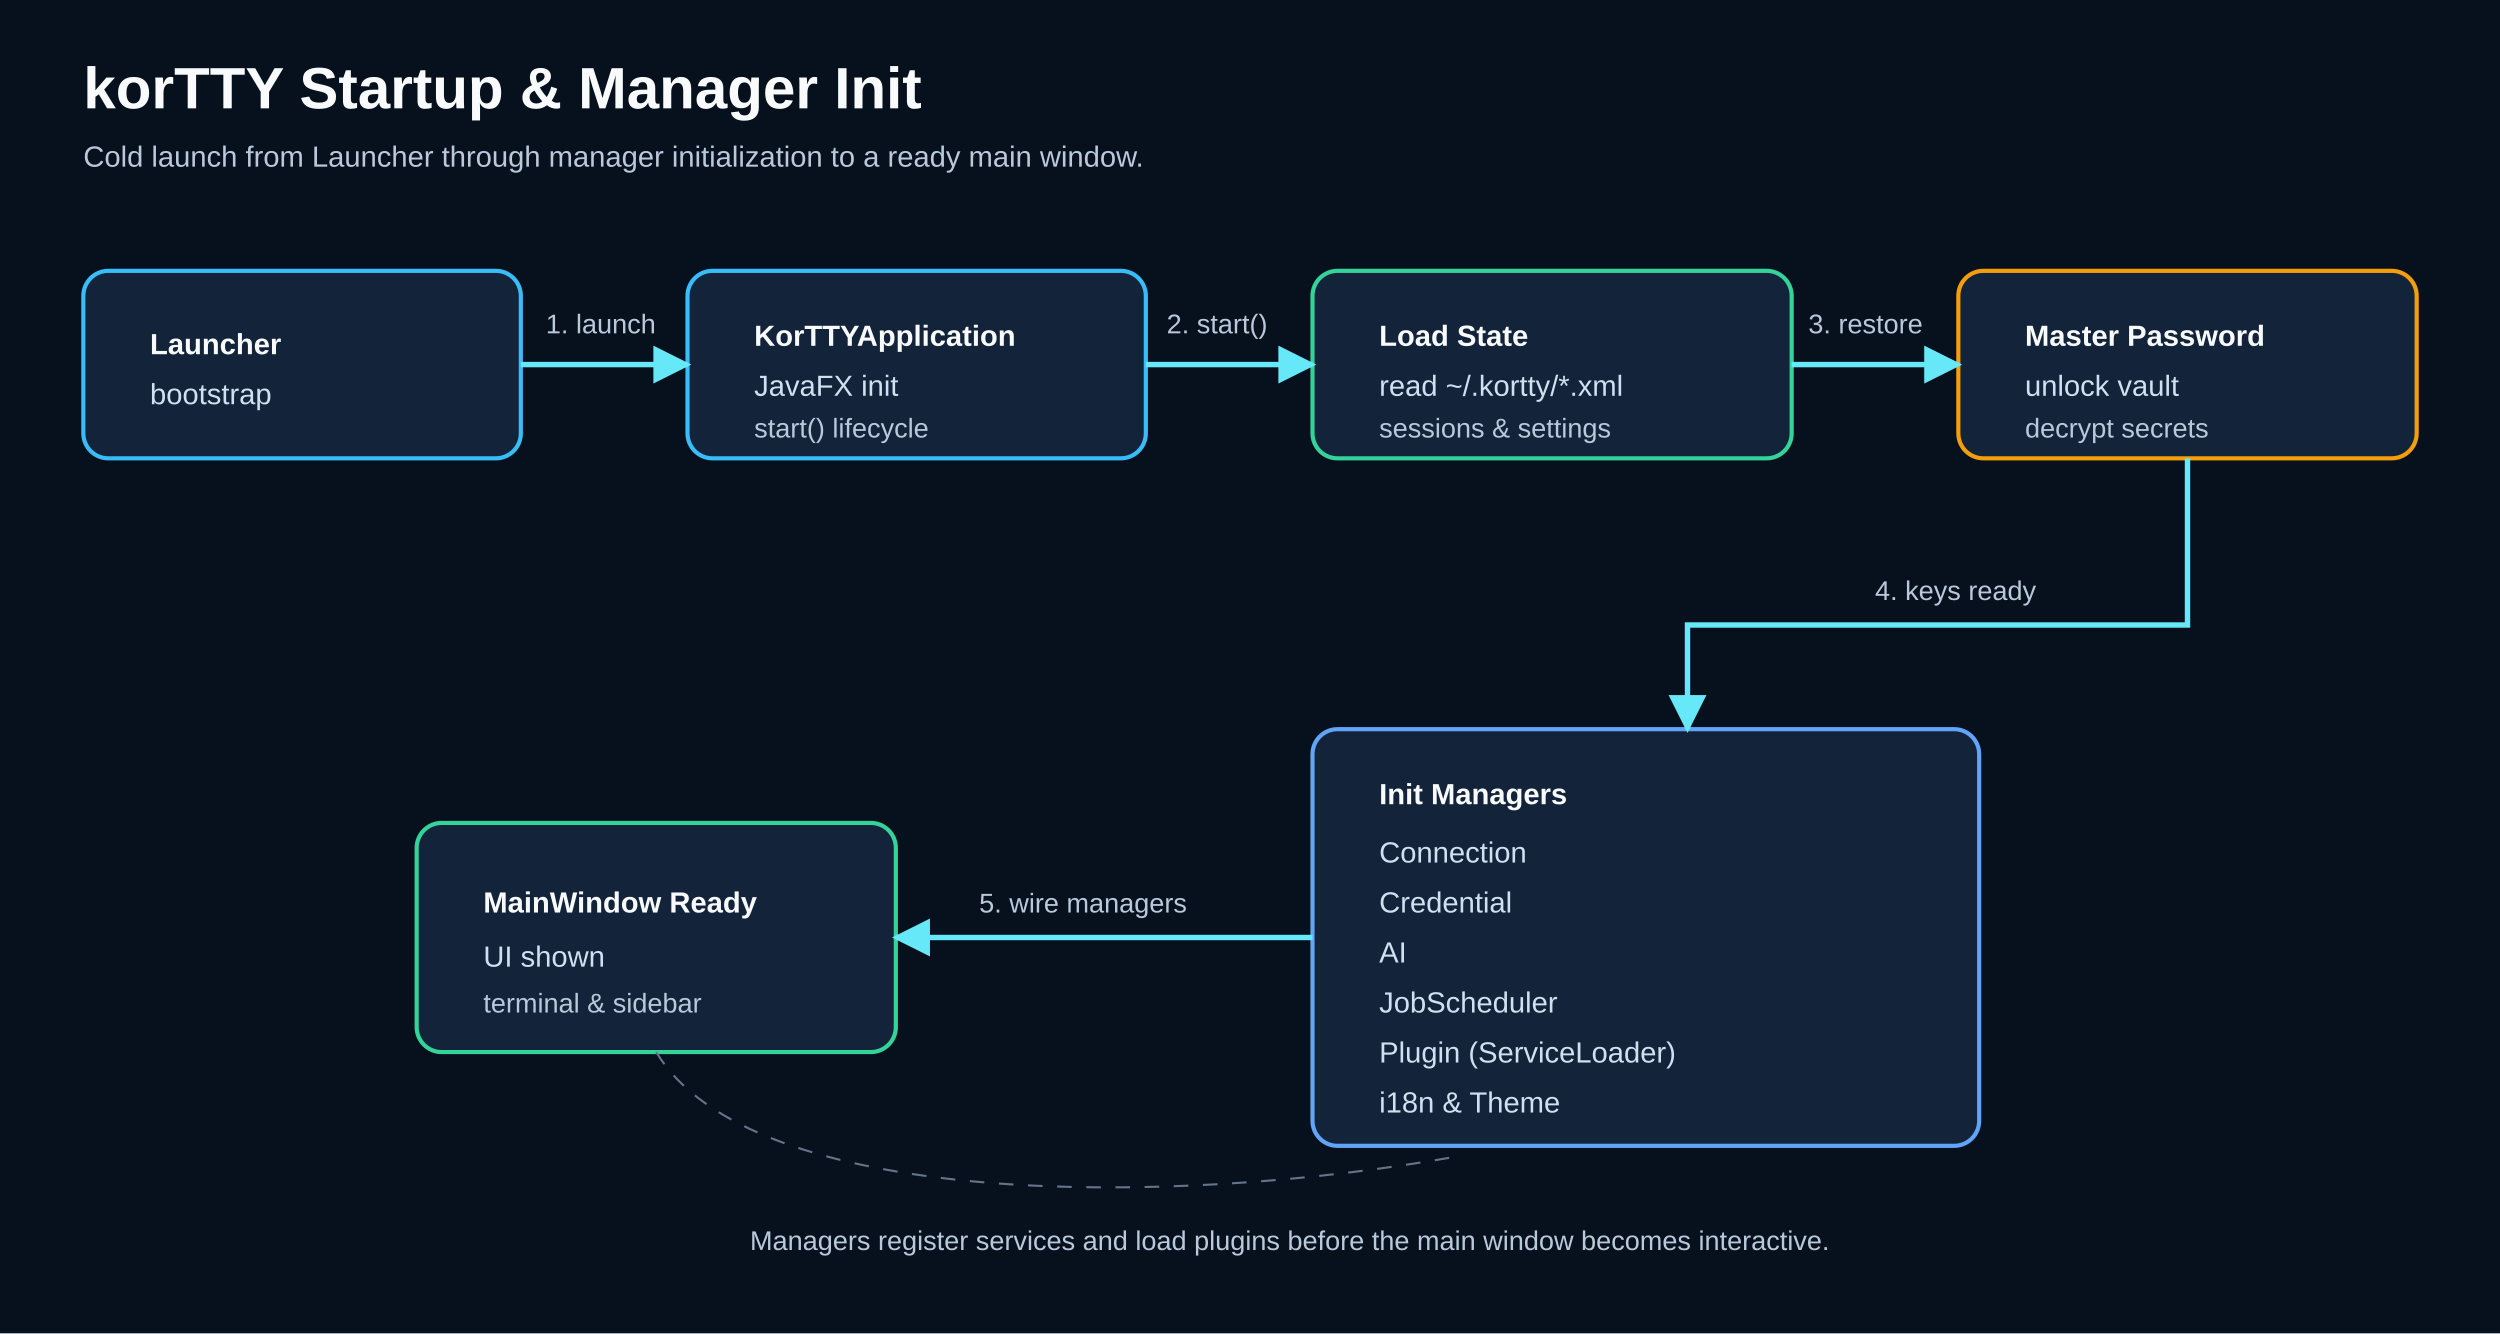
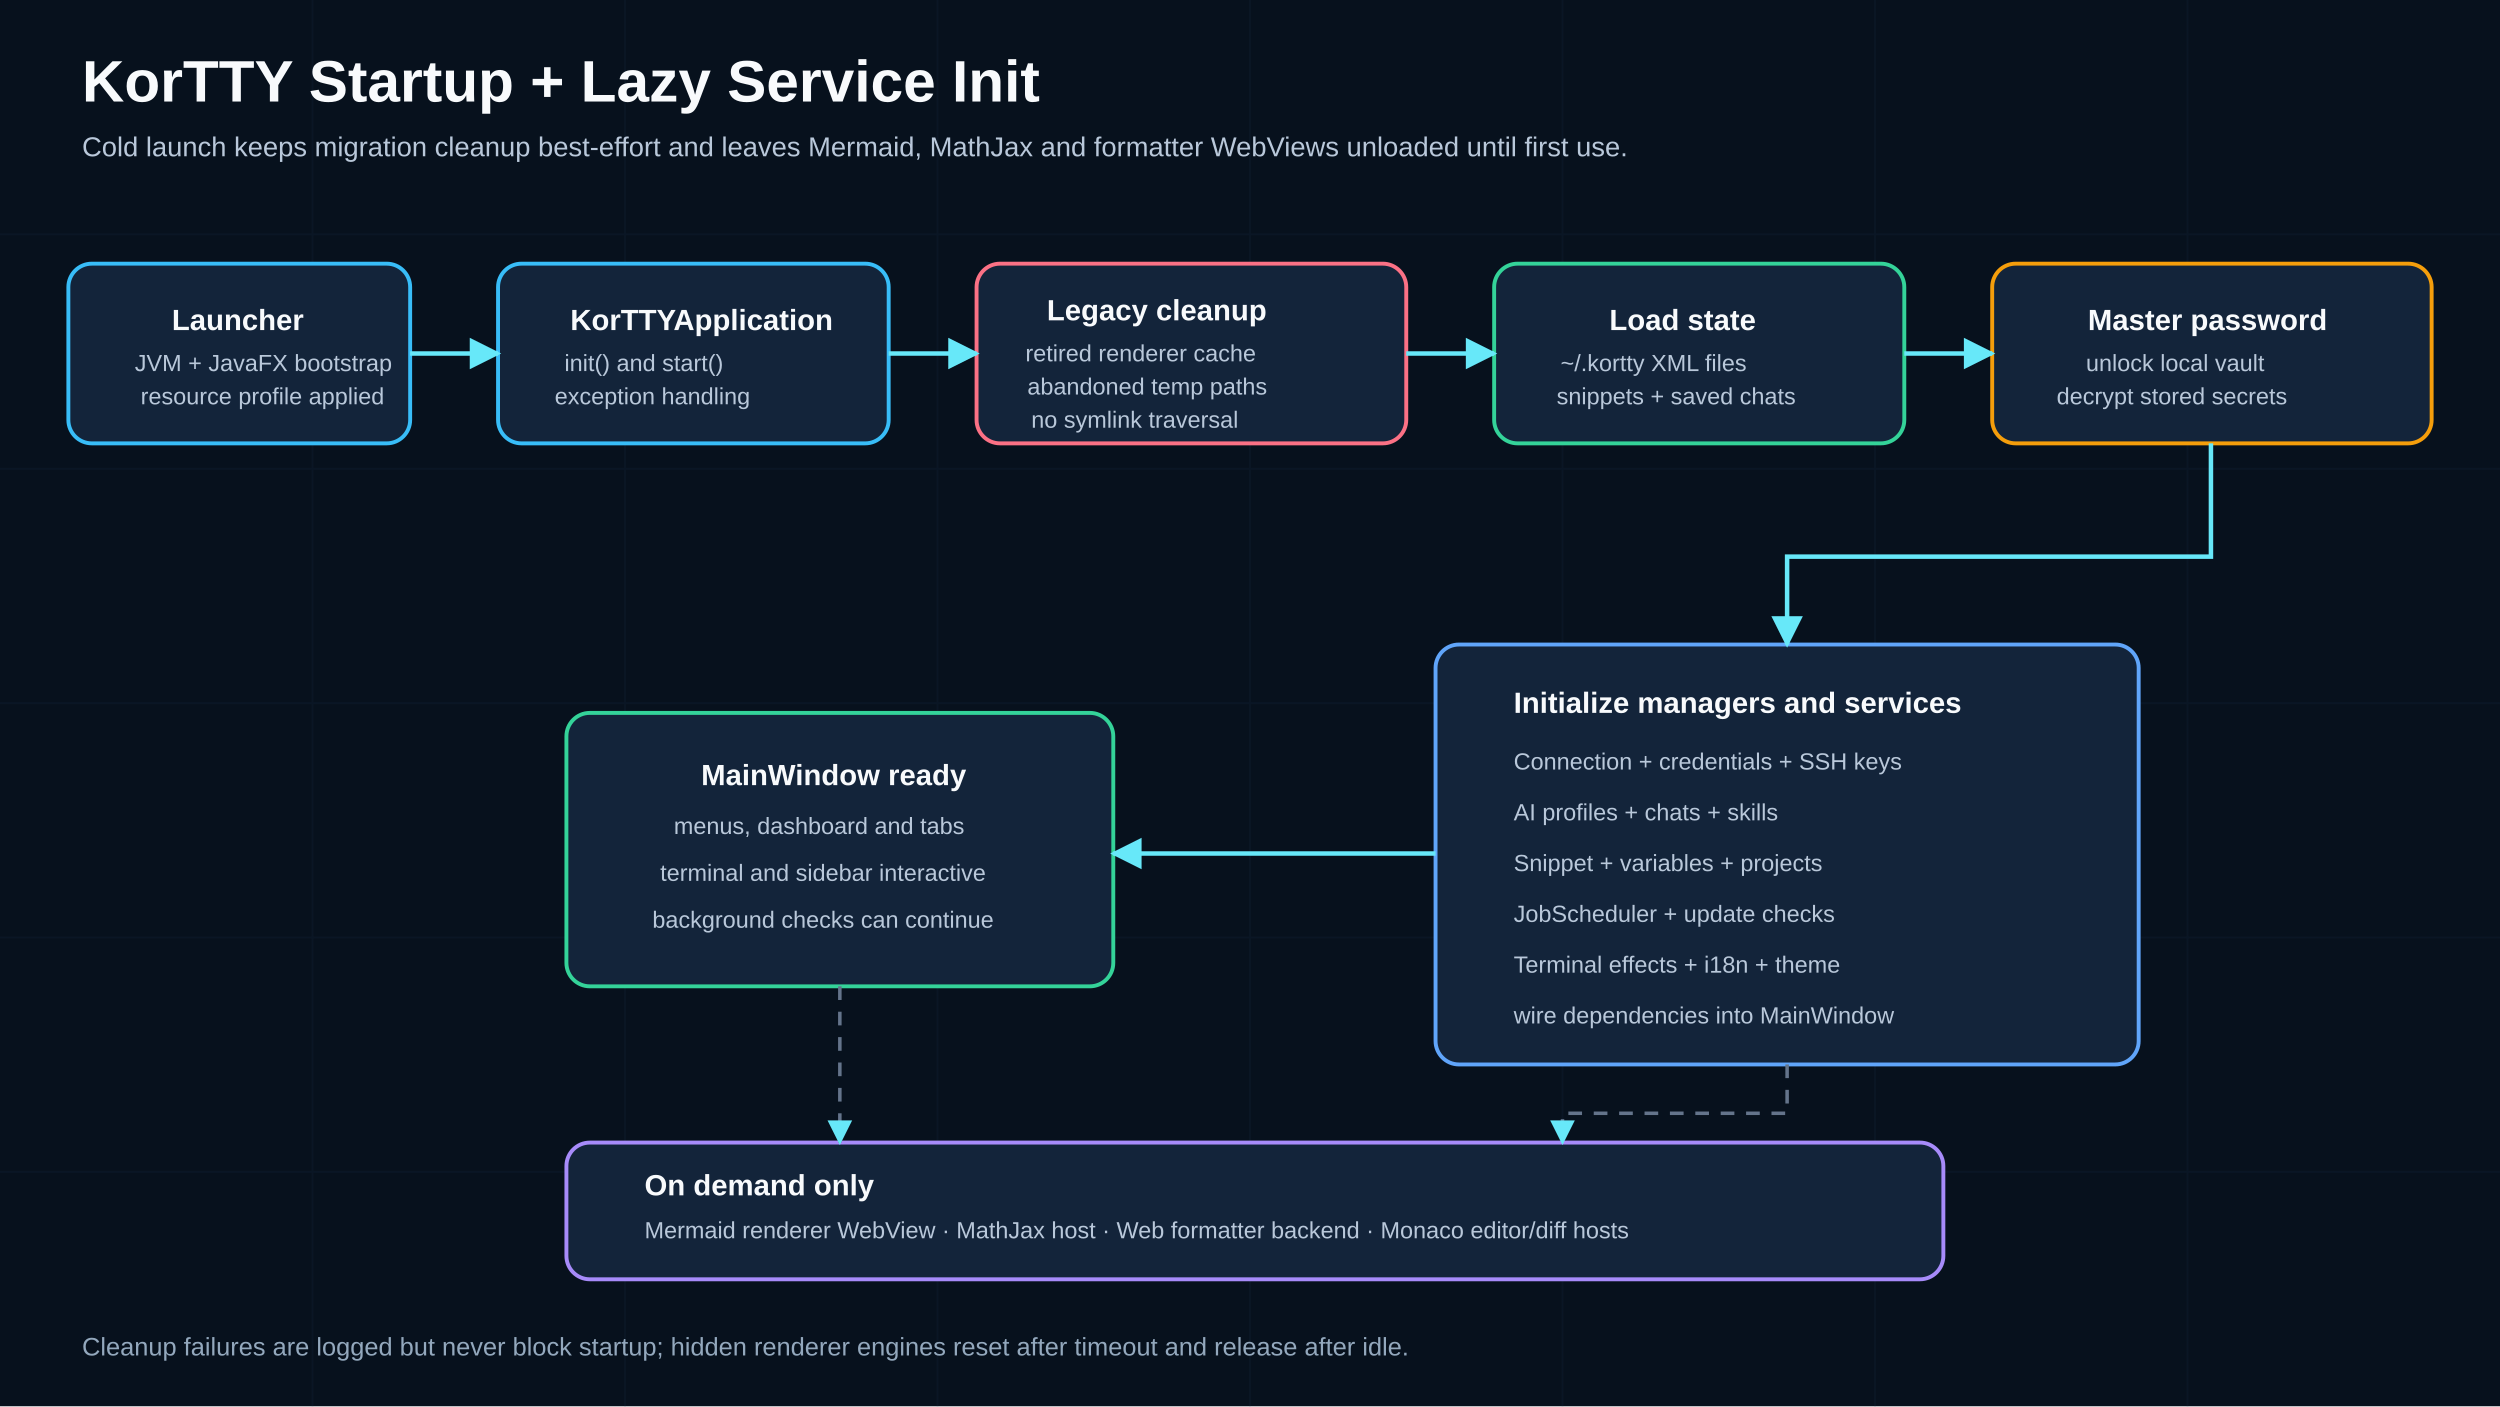
- <svg xmlns="http://www.w3.org/2000/svg" viewBox="0 0 1200 640" role="img" aria-labelledby="title desc">
+ <svg xmlns="http://www.w3.org/2000/svg" viewBox="0 0 1280 720" role="img" aria-labelledby="title desc">
  <defs>
    <marker id="arrow" viewBox="0 0 10 10" refX="9" refY="5" markerWidth="7" markerHeight="7" orient="auto-start-reverse">
-       <path d="M0 0 10 5 0 10z" fill="#67e8f9" />
+       <path d="M 0 0 L 10 5 L 0 10 z" fill="#67e8f9" />
    </marker>
-     <style>text{font-family:Arial,Helvetica,sans-serif;fill:#e6f3ff;font-size:16px}.bg{fill:#07111d}.box{fill:#13243a;stroke:#38bdf8;stroke-width:2;rx:12}.title{font-size:28px;font-weight:700;fill:#f8fafc}.subtitle{font-size:14px;fill:#b9c8da}.small{font-size:13px;fill:#b9c8da}.line{stroke:#67e8f9;stroke-width:2.6;fill:none;marker-end:url(#arrow)}.dash{stroke:#64748b;stroke-dasharray:7 7;fill:none}.secure{stroke:#f59e0b}.state{stroke:#34d399}.ai{stroke:#a78bfa}.external{stroke:#fb7185}.service{stroke:#60a5fa}.label{font-size:14px;font-weight:700;fill:#f8fafc}.mline{font-size:14px;fill:#cfe0f0}</style>
+     <style>
+       text{font-family:Arial,Helvetica,sans-serif;fill:#e6f3ff;font-size:16px}
+       .bg{fill:#07111d}
+       .grid{stroke:#14243a;stroke-width:1}
+       .box{fill:#13243a;stroke:#38bdf8;stroke-width:2;rx:12}
+       .state{stroke:#34d399}
+       .secure{stroke:#f59e0b}
+       .service{stroke:#60a5fa}
+       .cleanup{stroke:#fb7185}
+       .lazy{stroke:#a78bfa}
+       .title{font-size:30px;font-weight:700;fill:#f8fafc}
+       .subtitle{font-size:14px;fill:#b9c8da}
+       .label{font-size:15px;font-weight:700;fill:#f8fafc}
+       .detail{font-size:12px;fill:#b9c8da}
+       .note{font-size:13px;fill:#93a8bd}
+       .line{stroke:#67e8f9;stroke-width:2.3;fill:none;marker-end:url(#arrow)}
+       .dash{stroke:#64748b;stroke-width:1.8;stroke-dasharray:7 6;fill:none;marker-end:url(#arrow)}
+     </style>
  </defs>
-   <rect class="bg" width="1200" height="640" />
-   <text class="title" x="40" y="52">korTTY Startup &amp; Manager Init</text>
-   <text class="subtitle" x="40" y="80">Cold launch from Launcher through manager initialization to a ready main window.</text>
-   <rect class="box" x="40" y="130" width="210" height="90" />
-   <text class="label" x="72" y="170">Launcher</text>
-   <text class="mline" x="72" y="194">bootstrap</text>
-   <rect class="box" x="330" y="130" width="220" height="90" />
-   <text class="label" x="362" y="166">KorTTYApplication</text>
-   <text class="mline" x="362" y="190">JavaFX init</text>
-   <text class="small" x="362" y="210">start() lifecycle</text>
-   <rect class="box state" x="630" y="130" width="230" height="90" />
-   <text class="label" x="662" y="166">Load State</text>
-   <text class="mline" x="662" y="190">read ~/.kortty/*.xml</text>
-   <text class="small" x="662" y="210">sessions &amp; settings</text>
-   <rect class="box secure" x="940" y="130" width="220" height="90" />
-   <text class="label" x="972" y="166">Master Password</text>
-   <text class="mline" x="972" y="190">unlock vault</text>
-   <text class="small" x="972" y="210">decrypt secrets</text>
-   <rect class="box service" x="630" y="350" width="320" height="200" />
-   <text class="label" x="662" y="386">Init Managers</text>
-   <text class="mline" x="662" y="414">Connection</text>
-   <text class="mline" x="662" y="438">Credential</text>
-   <text class="mline" x="662" y="462">AI</text>
-   <text class="mline" x="662" y="486">JobScheduler</text>
-   <text class="mline" x="662" y="510">Plugin (ServiceLoader)</text>
-   <text class="mline" x="662" y="534">i18n &amp; Theme</text>
-   <rect class="box state" x="200" y="395" width="230" height="110" />
-   <text class="label" x="232" y="438">MainWindow Ready</text>
-   <text class="mline" x="232" y="464">UI shown</text>
-   <text class="small" x="232" y="486">terminal &amp; sidebar</text>
-   <path class="line" d="M250 175 H330" />
-   <text class="small" x="262" y="160">1. launch</text>
-   <path class="line" d="M550 175 H630" />
-   <text class="small" x="560" y="160">2. start()</text>
-   <path class="line" d="M860 175 H940" />
-   <text class="small" x="868" y="160">3. restore</text>
-   <path class="line" d="M1050 220 V300 H810 V350" />
-   <text class="small" x="900" y="288">4. keys ready</text>
-   <path class="line" d="M630 450 H430" />
-   <text class="small" x="470" y="438">5. wire managers</text>
-   <path class="dash" d="M315 505 C360 580 560 580 700 555" />
-   <text class="small" x="360" y="600">Managers register services and load plugins before the main window becomes interactive.</text>
+   <rect class="bg" width="1280" height="720" />
+   <path class="grid" d="M 0 120 H 1280 M 0 240 H 1280 M 0 360 H 1280 M 0 480 H 1280 M 0 600 H 1280 M 160 0 V 720 M 320 0 V 720 M 480 0 V 720 M 640 0 V 720 M 800 0 V 720 M 960 0 V 720 M 1120 0 V 720" opacity="0.25" />
+   <text class="title" x="42" y="52">KorTTY Startup + Lazy Service Init</text>
+   <text class="subtitle" x="42" y="80">Cold launch keeps migration cleanup best-effort and leaves Mermaid, MathJax and formatter WebViews unloaded until first use.</text>
+   <rect class="box" x="35" y="135" width="175" height="92" />
+   <text class="label" x="88" y="169">Launcher</text>
+   <text class="detail" x="69" y="190">JVM + JavaFX bootstrap</text>
+   <text class="detail" x="72" y="207">resource profile applied</text>
+   <rect class="box" x="255" y="135" width="200" height="92" />
+   <text class="label" x="292" y="169">KorTTYApplication</text>
+   <text class="detail" x="289" y="190">init() and start()</text>
+   <text class="detail" x="284" y="207">exception handling</text>
+   <rect class="box cleanup" x="500" y="135" width="220" height="92" />
+   <text class="label" x="536" y="164">Legacy cleanup</text>
+   <text class="detail" x="525" y="185">retired renderer cache</text>
+   <text class="detail" x="526" y="202">abandoned temp paths</text>
+   <text class="detail" x="528" y="219">no symlink traversal</text>
+   <rect class="box state" x="765" y="135" width="210" height="92" />
+   <text class="label" x="824" y="169">Load state</text>
+   <text class="detail" x="799" y="190">~/.kortty XML files</text>
+   <text class="detail" x="797" y="207">snippets + saved chats</text>
+   <rect class="box secure" x="1020" y="135" width="225" height="92" />
+   <text class="label" x="1069" y="169">Master password</text>
+   <text class="detail" x="1068" y="190">unlock local vault</text>
+   <text class="detail" x="1053" y="207">decrypt stored secrets</text>
+   <path class="line" d="M 210 181 H 255" />
+   <path class="line" d="M 455 181 H 500" />
+   <path class="line" d="M 720 181 H 765" />
+   <path class="line" d="M 975 181 H 1020" />
+   <rect class="box service" x="735" y="330" width="360" height="215" />
+   <text class="label" x="775" y="365">Initialize managers and services</text>
+   <text class="detail" x="775" y="394">Connection + credentials + SSH keys</text>
+   <text class="detail" x="775" y="420">AI profiles + chats + skills</text>
+   <text class="detail" x="775" y="446">Snippet + variables + projects</text>
+   <text class="detail" x="775" y="472">JobScheduler + update checks</text>
+   <text class="detail" x="775" y="498">Terminal effects + i18n + theme</text>
+   <text class="detail" x="775" y="524">wire dependencies into MainWindow</text>
+   <rect class="box state" x="290" y="365" width="280" height="140" />
+   <text class="label" x="359" y="402">MainWindow ready</text>
+   <text class="detail" x="345" y="427">menus, dashboard and tabs</text>
+   <text class="detail" x="338" y="451">terminal and sidebar interactive</text>
+   <text class="detail" x="334" y="475">background checks can continue</text>
+   <path class="line" d="M 1132 227 V 285 H 915 V 330" />
+   <path class="line" d="M 735 437 H 570" />
+   <rect class="box lazy" x="290" y="585" width="705" height="70" />
+   <text class="label" x="330" y="612">On demand only</text>
+   <text class="detail" x="330" y="634">Mermaid renderer WebView · MathJax host · Web formatter backend · Monaco editor/diff hosts</text>
+   <path class="dash" d="M 430 505 V 585" />
+   <path class="dash" d="M 915 545 V 570 H 800 V 585" />
+   <text class="note" x="42" y="694">Cleanup failures are logged but never block startup; hidden renderer engines reset after timeout and release after idle.</text>
</svg>
